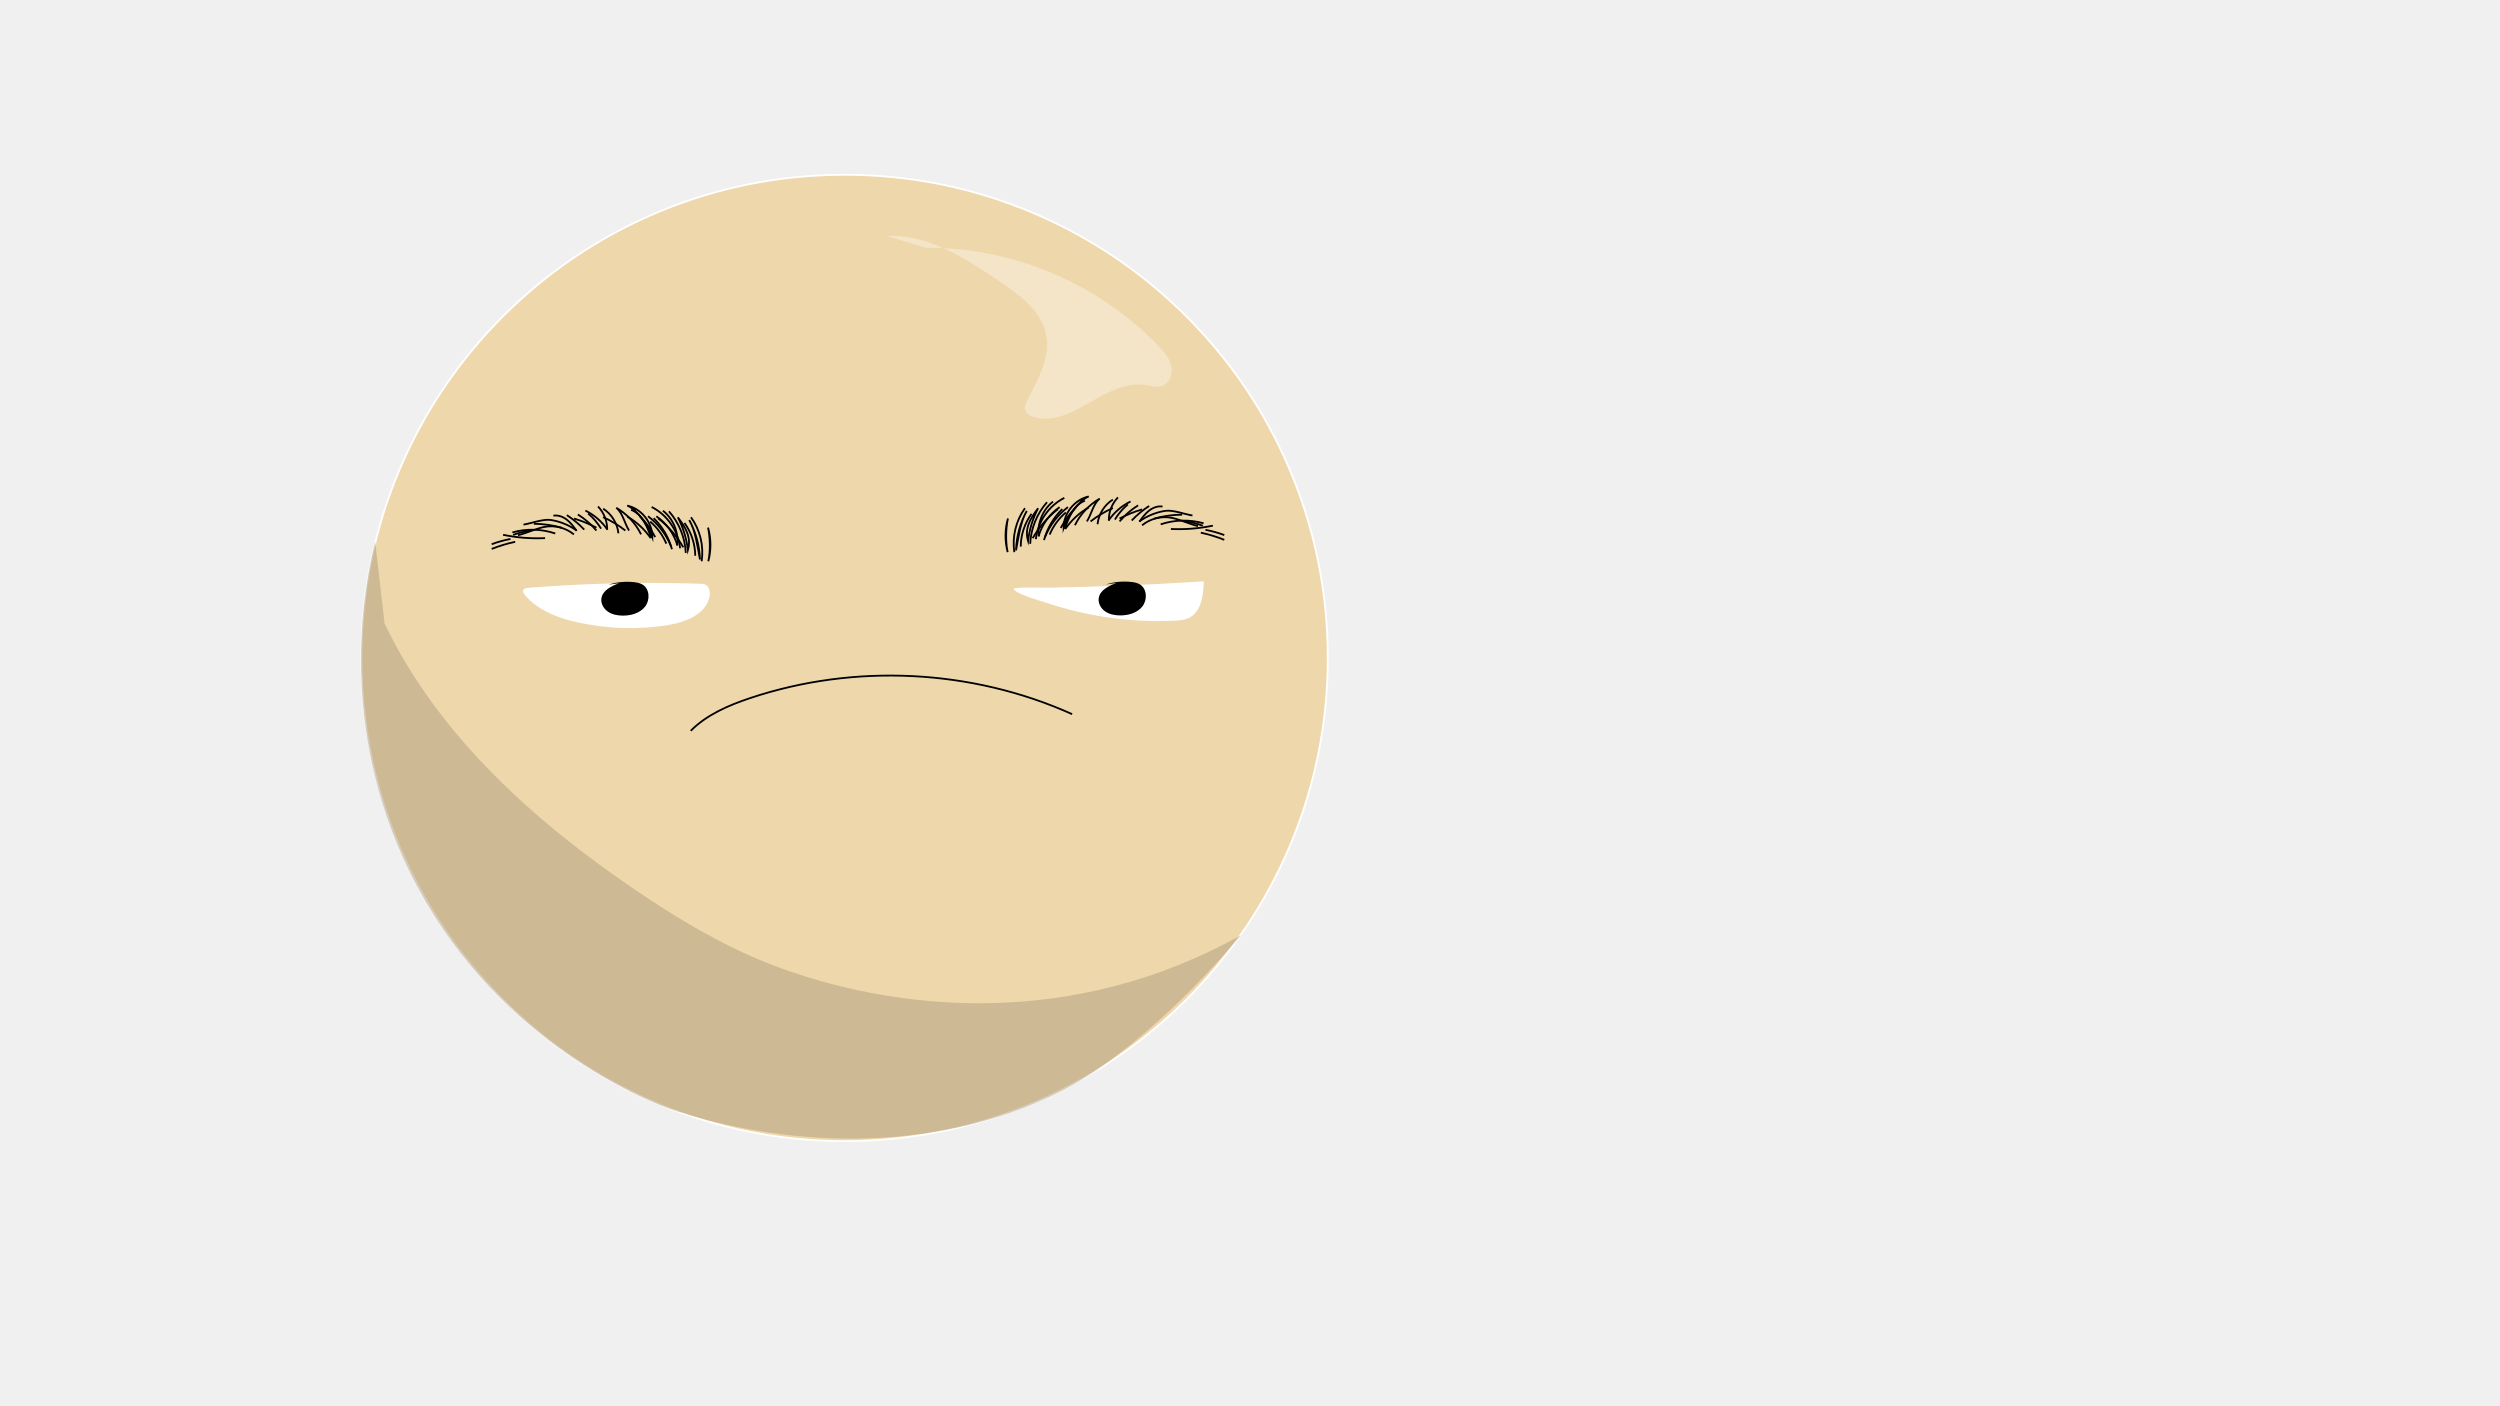
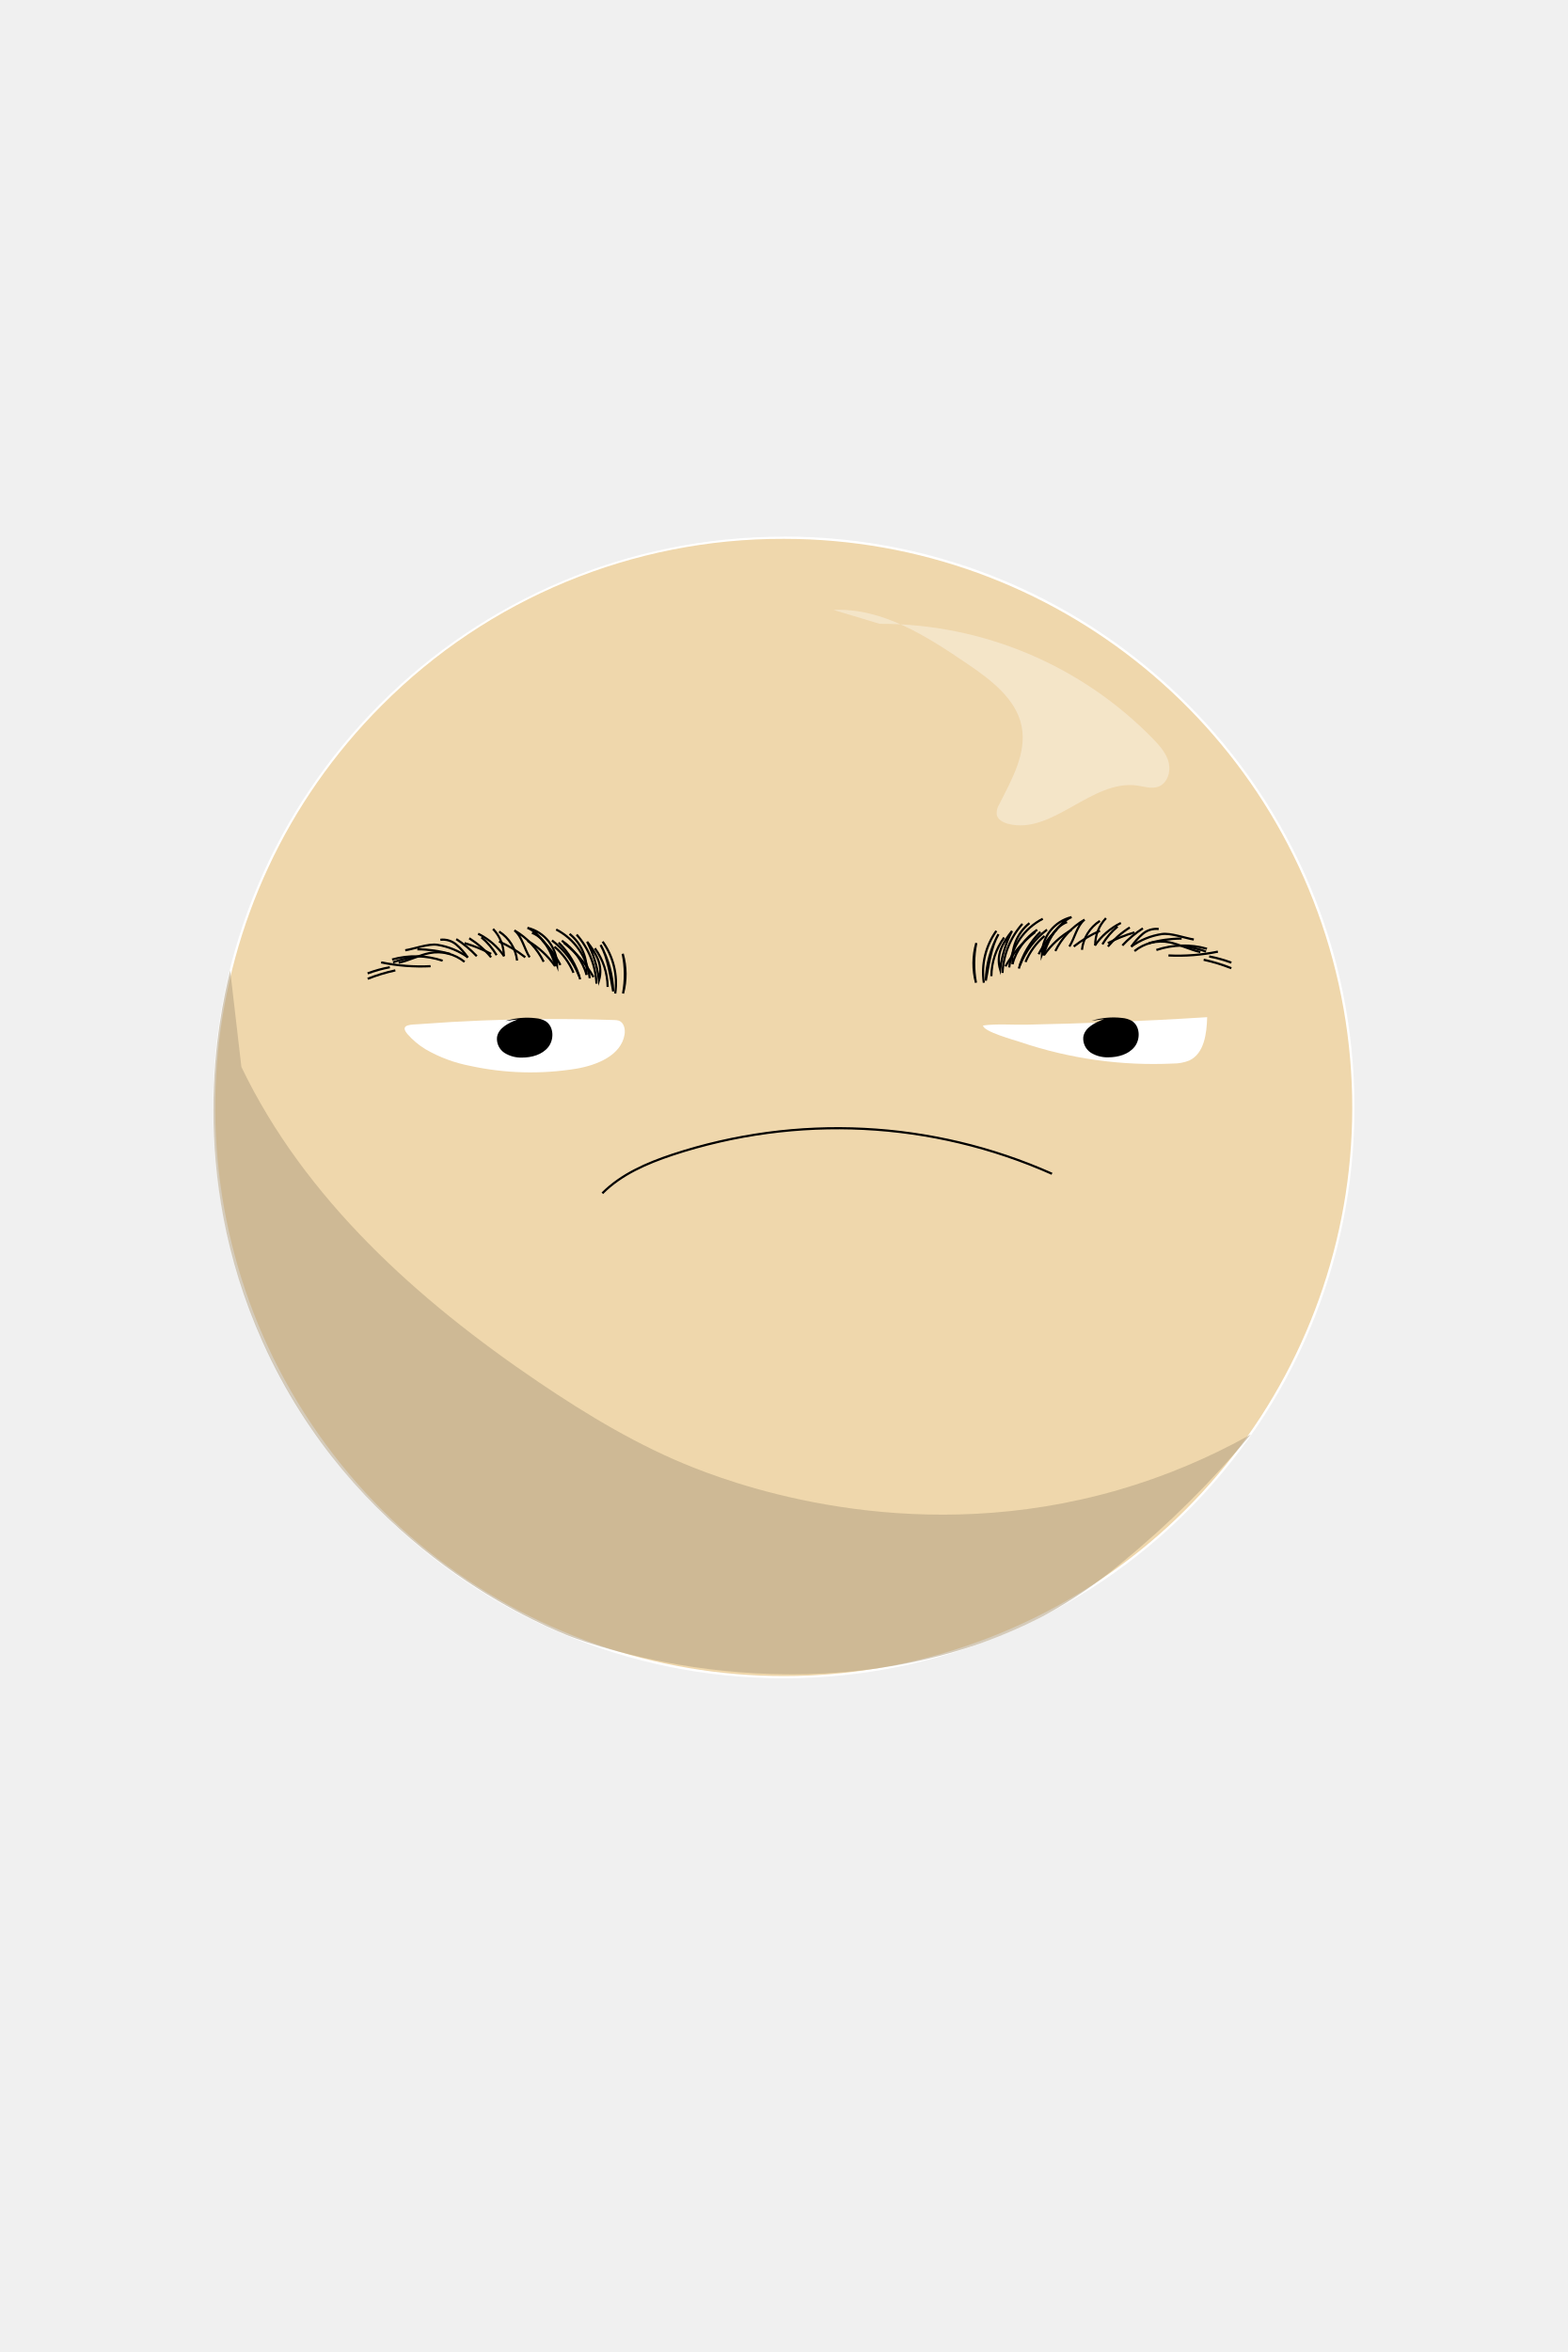
- <svg xmlns="http://www.w3.org/2000/svg" version="1.1" x="0px" y="0px" viewBox="0 0 1366 768" style="enable-background:new 0 0 1366 768;" xml:space="preserve">
-   <style type="text/css">
- 	.st0{fill:#EFD7AC;}
- 	.st1{fill:#FFFFFF;}
- 	.st2{fill:none;stroke:#000000;stroke-miterlimit:10;}
- 	.st3{opacity:0.55;fill:#B3A181;}
- 	.st4{opacity:0.34;fill:#FFFFFF;}
- </style>
-   <g id="Lager_1">
-     <g>
-       <path class="st0" d="M461.5,623.5c-70.52,0-136.81-27.46-186.68-77.32c-49.86-49.86-77.32-116.16-77.32-186.68    c0-70.52,27.46-136.81,77.32-186.68C324.69,122.96,390.98,95.5,461.5,95.5s136.81,27.46,186.68,77.32    c49.86,49.86,77.32,116.16,77.32,186.68c0,70.52-27.46,136.81-77.32,186.68C598.31,596.04,532.02,623.5,461.5,623.5z" />
-       <path class="st1" d="M461.5,96c35.57,0,70.08,6.97,102.57,20.71c31.38,13.27,59.56,32.27,83.76,56.47    c24.2,24.2,43.2,52.38,56.47,83.76C718.03,289.42,725,323.93,725,359.5s-6.97,70.08-20.71,102.57    c-13.27,31.38-32.27,59.56-56.47,83.76c-24.2,24.2-52.38,43.2-83.76,56.47C531.58,616.03,497.07,623,461.5,623    s-70.08-6.97-102.57-20.71c-31.38-13.27-59.56-32.27-83.76-56.47c-24.2-24.2-43.2-52.38-56.47-83.76    C204.97,429.58,198,395.07,198,359.5s6.97-70.08,20.71-102.57c13.27-31.38,32.27-59.56,56.47-83.76    c24.2-24.2,52.38-43.2,83.76-56.47C391.42,102.97,425.93,96,461.5,96 M461.5,95C315.42,95,197,213.42,197,359.5    S315.42,624,461.5,624S726,505.58,726,359.5S607.58,95,461.5,95L461.5,95z" />
-     </g>
-     <g>
-       <path class="st1" d="M383,318.98c0.69,0.02,1.39,0.05,2.04,0.28c2.37,0.83,3.08,3.92,2.68,6.4c-1.56,9.67-12.76,14.23-22.42,15.84    c-16.31,2.71-33.12,2.14-49.28-1.35c-7.14-1.54-14.28-3.83-20.53-7.67c-3.11-1.91-6.03-4.22-8.4-7.01    c-3.98-4.68,2.11-4.32,5.74-4.59c19.11-1.45,38.28-2.23,57.45-2.35C361.18,318.45,372.09,318.61,383,318.98z" />
-     </g>
-     <g>
-       <path class="st1" d="M657.74,317.65c-0.21,7.64-1.37,16.83-8.29,20.07c-2.31,1.08-4.92,1.27-7.46,1.4    c-23.99,1.18-48.19-2.26-70.92-9.98c-2.68-0.91-17.21-4.85-17.18-7.65c6.47-0.86,13.47-0.24,20.01-0.37    c6.78-0.14,13.56-0.31,20.33-0.51c13.55-0.41,27.1-0.96,40.65-1.65C642.49,318.57,650.12,318.13,657.74,317.65z" />
-     </g>
-     <path class="st2" d="M585.82,390.21c-54.83-24.64-118.97-27.83-175.98-8.76c-11.81,3.95-23.64,9.03-32.42,17.86" />
-     <path d="M609.97,318.56c-4.21,1.58-9.09,3.94-9.65,8.41c-0.35,2.79,1.29,5.57,3.61,7.15s5.22,2.11,8.03,2.14   c4.56,0.05,9.43-1.32,12.24-4.91c2.82-3.58,2.55-9.65-1.34-12.02c-1.34-0.82-2.92-1.13-4.48-1.32c-4.72-0.57-9.57-0.12-14.11,1.33" />
-     <path d="M338.24,318.67c-4.21,1.58-9.09,3.94-9.65,8.41c-0.35,2.79,1.29,5.57,3.61,7.15s5.22,2.11,8.03,2.14   c4.56,0.05,9.43-1.33,12.24-4.91c2.82-3.58,2.55-9.65-1.34-12.02c-1.34-0.82-2.92-1.13-4.48-1.32c-4.72-0.57-9.57-0.12-14.11,1.33" />
-     <path class="st3" d="M210.14,340.7c29.28,61.06,81.64,108.1,137.73,146.04c22.75,15.39,46.47,29.63,72.03,39.71   c26.34,10.38,104.93,36.7,196.35,10.36C643.34,529,664.37,518.63,678,511c-24.21,28.85-45.64,47.95-59.71,59.36   c-15.51,12.58-26.63,19.5-36.29,24.64c0,0-14.02,7.46-30,13c-98.23,34.03-191-4-191-4c-18.13-7.43-99.39-43.1-141-136   c-35.18-78.54-20.48-149.87-15-172" />
-     <path class="st4" d="M505.93,135.37c47.21-0.33,94.23,19.5,126.93,53.55c3.04,3.16,6.06,6.63,7.07,10.9   c1.01,4.27-0.72,9.49-4.84,11.01c-3.07,1.13-6.44-0.02-9.68-0.5c-21.14-3.09-39.32,23.03-60.01,17.72   c-2.35-0.6-4.89-1.96-5.34-4.35c-0.3-1.59,0.43-3.17,1.15-4.61c5.78-11.49,12.92-23.74,10.39-36.35   c-2.58-12.85-14.31-21.48-25.16-28.83c-18.78-12.73-39.33-26-62-24.97" />
-   </g>
-   <g id="bryn">
-     <path class="st2" d="M554.23,301.69c-1.27-8.36,0.86-17.18,5.81-24.03" />
-     <path class="st2" d="M557.73,298.66c0.04-6.39,2.14-12.76,5.91-17.92" />
-     <path class="st2" d="M562.9,297.14c0.36-8.33,3.67-16.5,9.2-22.73" />
-     <path class="st2" d="M567.46,293.09c1.82-6.44,5.97-12.2,11.5-15.97" />
-     <path class="st2" d="M573.54,292.08c1.93-4.65,4.99-8.82,8.83-12.07" />
-     <path class="st2" d="M582.11,288.98c3.33-4.78,7.72-8.82,12.76-11.73" />
-     <path class="st2" d="M595.9,284.91c3.73-2.94,7.83-5.4,12.17-7.32" />
-     <path class="st2" d="M611.7,283.34c3.92-2.06,8.04-3.74,12.29-5" />
-     <path class="st2" d="M624.04,287.02c4.45-3.66,10.58-5.19,16.23-4.06c4.56,0.92,9.79,3.45,14.32,4.5" />
-     <path class="st2" d="M658.67,289.5c3.5,0.66,6.94,1.62,10.28,2.87" />
-     <path class="st2" d="M561.02,279.18c-3.62,6.58-5.64,14.02-5.86,21.52C556.38,294.21,557.6,284.84,561.02,279.18z" />
-     <path class="st2" d="M567.22,277.7c-2.9,5.57-4.77,11.67-5.49,17.91C559.75,288.71,562.85,283.39,567.22,277.7z" />
-     <path class="st2" d="M567.6,293c-0.92-7.08,2.15-14.54,7.78-18.93" />
-     <path class="st2" d="M564.25,294.08c3.52-6.1,8.21-11.51,13.74-15.86" />
-     <path class="st2" d="M588.04,277.04c-3.4,3.33-6.25,7.22-8.43,11.45" />
-     <path class="st2" d="M593.88,284.9c2.44-3.76,3.46-9.71,7.01-12.44c-5.82,3.36-10.6,8.49-13.55,14.52" />
-     <path class="st2" d="M599.7,286.43c0.55-5.43,3.72-10.54,8.33-13.45" />
-     <path class="st2" d="M605.68,284.44c3.04-4.44,7.24-8.07,12.07-10.44" />
-     <path class="st2" d="M611.74,284.9c2.9-3.43,6.33-6.4,10.13-8.78" />
-     <path class="st2" d="M618.38,284.4c2.83-3.02,6.04-5.68,9.51-7.93" />
-     <path class="st2" d="M622.49,284.96c4.19-3.03,9.11-5.05,14.22-5.83c4.09-0.63,10.76,1.89,14.85,2.54" />
-     <path class="st2" d="M647.44,284.91c3.33,0.39,6.62,1.19,9.77,2.36" />
-     <path class="st2" d="M639.78,289.04c7.68,0.36,15.41-0.25,22.94-1.82" />
-     <path class="st2" d="M570.45,295.12c1.72-6.42,5.22-12.36,9.99-16.99" />
-     <path class="st2" d="M550.74,283.28c-1.7,5.97-1.76,12.4-0.15,18.4C549.38,296.33,549.55,288.64,550.74,283.28z" />
-     <path class="st2" d="M622.57,285.01c1.56-2.15,3.15-4.33,5.24-5.97c2.09-1.64,4.79-2.7,7.41-2.25" />
-     <path class="st2" d="M605.85,284.36c-0.07-4.63,1.77-9.26,4.99-12.59" />
-     <path class="st2" d="M609.18,283.87c1.87-3.12,4.27-5.92,7.06-8.25" />
-     <path class="st2" d="M581.78,289.05c2.11-6.2,4.9-13.13,11.02-15.47" />
-     <path class="st2" d="M566,294.6c0.98-9.47,7.04-18.27,15.55-22.56" />
-     <path class="st2" d="M570.95,293.59c2.59-6.51,6.99-12.28,12.58-16.5" />
-     <path class="st2" d="M594.89,271.26c-7.75,1.7-13.79,9.25-13.75,17.18C583.11,282.72,589.28,273.55,594.89,271.26z" />
-     <path class="st2" d="M630.61,283.38c4.97-1.41,10.14-2.14,15.31-2.17" />
-     <path class="st2" d="M634.2,286.5c7.52-2.53,15.81-2.73,23.44-0.56" />
-     <path class="st2" d="M656.12,291.05c4.37,0.95,8.67,2.25,12.83,3.91" />
-     <path class="st2" d="M383.38,306.67c1.27-8.36-0.86-17.18-5.81-24.03" />
-     <path class="st2" d="M379.88,303.64c-0.04-6.39-2.14-12.76-5.91-17.92" />
-     <path class="st2" d="M374.71,302.12c-0.36-8.33-3.67-16.5-9.2-22.73" />
-     <path class="st2" d="M370.14,298.08c-1.82-6.44-5.97-12.2-11.5-15.97" />
-     <path class="st2" d="M364.07,297.06c-1.93-4.65-4.99-8.82-8.83-12.07" />
-     <path class="st2" d="M355.49,293.96c-3.33-4.78-7.72-8.82-12.76-11.73" />
-     <path class="st2" d="M341.7,289.9c-3.73-2.94-7.83-5.4-12.17-7.32" />
-     <path class="st2" d="M325.9,288.33c-3.92-2.06-8.04-3.74-12.29-5" />
-     <path class="st2" d="M313.56,292c-4.45-3.66-10.58-5.19-16.23-4.06c-4.56,0.92-9.79,3.45-14.32,4.5" />
-     <path class="st2" d="M278.93,294.49c-3.5,0.66-6.94,1.62-10.28,2.87" />
-     <path class="st2" d="M376.59,284.17c3.62,6.58,5.64,14.02,5.86,21.52C381.22,299.2,380.01,289.82,376.59,284.17z" />
-     <path class="st2" d="M370.38,282.68c2.9,5.57,4.77,11.67,5.49,17.91C377.85,293.69,374.75,288.37,370.38,282.68z" />
-     <path class="st2" d="M370,297.98c0.92-7.08-2.15-14.54-7.78-18.93" />
-     <path class="st2" d="M373.36,299.07c-3.52-6.1-8.21-11.51-13.74-15.86" />
-     <path class="st2" d="M349.56,282.02c3.4,3.33,6.25,7.22,8.43,11.45" />
-     <path class="st2" d="M343.73,289.89c-2.44-3.76-3.46-9.71-7.01-12.44c5.82,3.36,10.6,8.49,13.55,14.52" />
-     <path class="st2" d="M337.9,291.41c-0.55-5.43-3.72-10.54-8.33-13.45" />
-     <path class="st2" d="M331.92,289.42c-3.04-4.44-7.24-8.07-12.07-10.44" />
-     <path class="st2" d="M325.87,289.89c-2.9-3.43-6.33-6.4-10.13-8.78" />
-     <path class="st2" d="M319.22,289.39c-2.83-3.02-6.04-5.68-9.51-7.93" />
-     <path class="st2" d="M315.12,289.94c-4.19-3.03-9.11-5.05-14.22-5.83c-4.09-0.63-10.76,1.89-14.85,2.54" />
-     <path class="st2" d="M290.16,289.9c-3.33,0.39-6.62,1.19-9.77,2.36" />
-     <path class="st2" d="M297.82,294.03c-7.68,0.36-15.41-0.25-22.94-1.82" />
-     <path class="st2" d="M367.15,300.1c-1.72-6.42-5.22-12.36-9.99-16.99" />
-     <path class="st2" d="M386.87,288.27c1.7,5.97,1.76,12.4,0.15,18.4C388.23,301.31,388.05,293.63,386.87,288.27z" />
-     <path class="st2" d="M315.03,289.99c-1.56-2.15-3.15-4.33-5.24-5.97c-2.09-1.64-4.79-2.7-7.41-2.25" />
-     <path class="st2" d="M331.75,289.34c0.07-4.63-1.77-9.26-4.99-12.59" />
-     <path class="st2" d="M328.42,288.86c-1.87-3.12-4.27-5.92-7.06-8.25" />
-     <path class="st2" d="M355.82,294.03c-2.11-6.2-4.9-13.13-11.02-15.47" />
-     <path class="st2" d="M371.61,299.58c-0.98-9.47-7.04-18.27-15.55-22.56" />
-     <path class="st2" d="M366.66,298.58c-2.59-6.51-6.99-12.28-12.58-16.5" />
-     <path class="st2" d="M342.71,276.25c7.75,1.7,13.79,9.25,13.75,17.18C354.5,287.71,348.32,278.53,342.71,276.25z" />
-     <path class="st2" d="M307,288.37c-4.97-1.41-10.14-2.14-15.31-2.17" />
-     <path class="st2" d="M303.4,291.49c-7.52-2.53-15.81-2.73-23.44-0.56" />
-     <path class="st2" d="M281.49,296.03c-4.37,0.95-8.67,2.25-12.83,3.91" />
+ <svg xmlns="http://www.w3.org/2000/svg" viewBox="0 0 412 618.07">
+   <defs>
+     <style>.cls-1{fill:#efd7ac;}.cls-2,.cls-5{fill:#fff;}.cls-3{fill:none;stroke:#000;stroke-miterlimit:10;stroke-width:0.57px;}.cls-4{fill:#b3a181;opacity:0.55;}.cls-5{opacity:0.34;}</style>
+   </defs>
+   <g id="Layer_2" data-name="Layer 2">
+     <circle class="cls-1" cx="206" cy="291.03" r="149.72" />
+     <path class="cls-2" d="M206,141.6a149.42,149.42,0,1,1-105.67,43.77A148.45,148.45,0,0,1,206,141.6m0-.57A150,150,0,1,0,356,291,150,150,0,0,0,206,141Z" />
+     <path class="cls-2" d="M161.48,268.05a4.11,4.11,0,0,1,1.16.16c1.35.47,1.75,2.22,1.52,3.63-.88,5.49-7.23,8.07-12.71,9a74.67,74.67,0,0,1-27.95-.76,37.27,37.27,0,0,1-11.65-4.35,20,20,0,0,1-4.76-4c-2.26-2.65,1.19-2.45,3.25-2.61q16.26-1.23,32.58-1.33Q152.21,267.75,161.48,268.05Z" />
+     <path class="cls-2" d="M317.29,267.3c-.12,4.34-.78,9.55-4.7,11.38a11.06,11.06,0,0,1-4.24.8,109,109,0,0,1-40.22-5.66c-1.52-.52-9.76-2.75-9.74-4.34,3.66-.49,7.63-.14,11.34-.21s7.69-.17,11.53-.29q11.53-.35,23.05-.94Q310.8,267.71,317.29,267.3Z" />
+     <path class="cls-3" d="M276.5,308.45a138.72,138.72,0,0,0-99.79-5c-6.7,2.24-13.41,5.12-18.39,10.13" />
+     <path d="M290.2,267.81c-2.39.9-5.16,2.24-5.48,4.77a4.46,4.46,0,0,0,2,4.06,8.29,8.29,0,0,0,4.55,1.21c2.59,0,5.35-.75,6.95-2.78s1.45-5.47-.76-6.82a6.39,6.39,0,0,0-2.54-.75,19.17,19.17,0,0,0-8,.75" />
+     <path d="M136.1,267.88c-2.39.89-5.16,2.24-5.48,4.77a4.43,4.43,0,0,0,2,4.05,8.21,8.21,0,0,0,4.55,1.22c2.59,0,5.35-.75,6.95-2.78s1.45-5.48-.76-6.82a6.24,6.24,0,0,0-2.54-.75,18.85,18.85,0,0,0-8,.75" />
+     <path class="cls-4" d="M63.45,280.37c16.61,34.63,46.3,61.31,78.11,82.82,12.91,8.73,26.35,16.81,40.85,22.52,14.94,5.89,59.5,20.81,111.35,5.88a165.5,165.5,0,0,0,35-14.64,249.72,249.72,0,0,1-33.87,33.67,124.71,124.71,0,0,1-20.57,14,135.88,135.88,0,0,1-17,7.37C201.61,451.26,149,429.69,149,429.69c-10.29-4.21-56.37-24.44-80-77.12-20-44.54-11.61-85-8.5-97.55" />
+     <path class="cls-5" d="M231.2,163.93a100.11,100.11,0,0,1,72,30.37c1.73,1.79,3.44,3.76,4,6.18s-.41,5.38-2.74,6.24c-1.74.64-3.65,0-5.49-.28-12-1.75-22.3,13.06-34,10.05-1.34-.35-2.78-1.12-3-2.47a4.28,4.28,0,0,1,.65-2.62c3.28-6.51,7.33-13.46,5.89-20.61s-8.11-12.18-14.26-16.35c-10.65-7.23-22.31-14.75-35.16-14.16" />
+     <path class="cls-3" d="M258.59,258.25a18.68,18.68,0,0,1,3.29-13.63" />
+     <path class="cls-3" d="M260.57,256.53a17.53,17.53,0,0,1,3.35-10.16" />
+     <path class="cls-3" d="M263.5,255.67a21,21,0,0,1,5.22-12.89" />
+     <path class="cls-3" d="M266.09,253.38a16.51,16.51,0,0,1,6.52-9.06" />
+     <path class="cls-3" d="M269.54,252.8a18,18,0,0,1,5-6.84" />
+     <path class="cls-3" d="M274.4,251a22.76,22.76,0,0,1,7.23-6.65" />
+     <path class="cls-3" d="M282.22,248.73a32.69,32.69,0,0,1,6.9-4.15" />
+     <path class="cls-3" d="M291.18,247.85a39.05,39.05,0,0,1,7-2.84" />
+     <path class="cls-3" d="M298.18,249.93a11.18,11.18,0,0,1,9.2-2.3c2.59.52,5.55,2,8.12,2.55" />
+     <path class="cls-3" d="M317.82,251.34a34.8,34.8,0,0,1,5.83,1.63" />
+     <path class="cls-3" d="M262.44,245.49a26.92,26.92,0,0,0-3.33,12.2C259.81,254,260.5,248.69,262.44,245.49Z" />
+     <path class="cls-3" d="M266,244.64a29.28,29.28,0,0,0-3.12,10.16C261.72,250.89,263.48,247.87,266,244.64Z" />
+     <path class="cls-3" d="M266.17,253.32a11.94,11.94,0,0,1,4.41-10.73" />
+     <path class="cls-3" d="M264.27,253.94a31.41,31.41,0,0,1,7.79-9" />
+     <path class="cls-3" d="M277.76,244.27a25.17,25.17,0,0,0-4.78,6.49" />
+     <path class="cls-3" d="M281.07,248.73c1.39-2.13,2-5.51,4-7.06a19.54,19.54,0,0,0-7.69,8.24" />
+     <path class="cls-3" d="M284.38,249.6A10.39,10.39,0,0,1,289.1,242" />
+     <path class="cls-3" d="M287.77,248.47a18,18,0,0,1,6.84-5.93" />
+     <path class="cls-3" d="M291.2,248.73a24.67,24.67,0,0,1,5.75-5" />
+     <path class="cls-3" d="M295,248.45a29,29,0,0,1,5.39-4.5" />
+     <path class="cls-3" d="M297.3,248.76a18.51,18.51,0,0,1,8.06-3.3c2.32-.36,6.1,1.07,8.42,1.43" />
+     <path class="cls-3" d="M311.45,248.73a24.61,24.61,0,0,1,5.54,1.34" />
+     <path class="cls-3" d="M307.11,251.08a52,52,0,0,0,13-1" />
+     <path class="cls-3" d="M267.79,254.52a21.1,21.1,0,0,1,5.67-9.63" />
+     <path class="cls-3" d="M256.61,247.81a19.64,19.64,0,0,0-.09,10.43A26.73,26.73,0,0,1,256.61,247.81Z" />
+     <path class="cls-3" d="M297.35,248.79a16,16,0,0,1,3-3.38,5.52,5.52,0,0,1,4.2-1.28" />
+     <path class="cls-3" d="M287.86,248.42a10.16,10.16,0,0,1,2.84-7.14" />
+     <path class="cls-3" d="M289.75,248.15a18.34,18.34,0,0,1,4-4.68" />
+     <path class="cls-3" d="M274.21,251.08c1.2-3.52,2.78-7.45,6.25-8.77" />
+     <path class="cls-3" d="M265.26,254.23a16.49,16.49,0,0,1,8.82-12.79" />
+     <path class="cls-3" d="M268.07,253.66a22,22,0,0,1,7.13-9.36" />
+     <path class="cls-3" d="M281.65,241a10.23,10.23,0,0,0-7.8,9.74C275,247.49,278.47,242.29,281.65,241Z" />
+     <path class="cls-3" d="M301.9,247.87a32.67,32.67,0,0,1,8.68-1.23" />
+     <path class="cls-3" d="M303.94,249.64a22.59,22.59,0,0,1,13.3-.32" />
+     <path class="cls-3" d="M316.37,252.21a45.88,45.88,0,0,1,7.27,2.22" />
+     <path class="cls-3" d="M161.7,261.08a18.72,18.72,0,0,0-3.3-13.63" />
+     <path class="cls-3" d="M159.71,259.36a17.54,17.54,0,0,0-3.35-10.17" />
+     <path class="cls-3" d="M156.78,258.49a21,21,0,0,0-5.22-12.89" />
+     <path class="cls-3" d="M154.19,256.2a16.44,16.44,0,0,0-6.52-9" />
+     <path class="cls-3" d="M150.74,255.63a18,18,0,0,0-5-6.85" />
+     <path class="cls-3" d="M145.88,253.87a22.8,22.8,0,0,0-7.23-6.66" />
+     <path class="cls-3" d="M138.06,251.56a32.44,32.44,0,0,0-6.9-4.15" />
+     <path class="cls-3" d="M129.1,250.67a38,38,0,0,0-7-2.83" />
+     <path class="cls-3" d="M122.1,252.76a11.22,11.22,0,0,0-9.2-2.31c-2.59.52-5.55,2-8.12,2.55" />
+     <path class="cls-3" d="M102.46,254.17a35,35,0,0,0-5.83,1.62" />
+     <path class="cls-3" d="M157.85,248.31a27,27,0,0,1,3.32,12.21C160.47,256.84,159.78,251.52,157.85,248.31Z" />
+     <path class="cls-3" d="M154.32,247.47a29.28,29.28,0,0,1,3.12,10.16C158.56,253.71,156.8,250.7,154.32,247.47Z" />
+     <path class="cls-3" d="M154.11,256.15a12,12,0,0,0-4.41-10.74" />
+     <path class="cls-3" d="M156,256.76a31.37,31.37,0,0,0-7.79-9" />
+     <path class="cls-3" d="M142.52,247.1a25.17,25.17,0,0,1,4.78,6.49" />
+     <path class="cls-3" d="M139.21,251.56c-1.38-2.13-2-5.51-4-7.06a19.42,19.42,0,0,1,7.69,8.24" />
+     <path class="cls-3" d="M135.91,252.42a10.41,10.41,0,0,0-4.73-7.62" />
+     <path class="cls-3" d="M132.52,251.29a18.05,18.05,0,0,0-6.85-5.92" />
+     <path class="cls-3" d="M129.08,251.56a24.44,24.44,0,0,0-5.75-5" />
+     <path class="cls-3" d="M125.31,251.27a28.64,28.64,0,0,0-5.39-4.49" />
+     <path class="cls-3" d="M123,251.59a18.74,18.74,0,0,0-8.07-3.31c-2.32-.35-6.1,1.07-8.42,1.44" />
+     <path class="cls-3" d="M108.83,251.56a23.38,23.38,0,0,0-5.53,1.34" />
+     <path class="cls-3" d="M113.18,253.9a51.65,51.65,0,0,1-13-1" />
+     <path class="cls-3" d="M152.49,257.35a21.08,21.08,0,0,0-5.66-9.64" />
+     <path class="cls-3" d="M163.67,250.64a19.64,19.64,0,0,1,.09,10.43A26.73,26.73,0,0,0,163.67,250.64Z" />
+     <path class="cls-3" d="M122.94,251.62a16.37,16.37,0,0,0-3-3.39,5.45,5.45,0,0,0-4.2-1.27" />
+     <path class="cls-3" d="M132.42,251.25a10.14,10.14,0,0,0-2.83-7.14" />
+     <path class="cls-3" d="M130.53,251a18.34,18.34,0,0,0-4-4.68" />
+     <path class="cls-3" d="M146.07,253.91c-1.2-3.52-2.78-7.45-6.25-8.78" />
+     <path class="cls-3" d="M155,257.06a16.49,16.49,0,0,0-8.82-12.8" />
+     <path class="cls-3" d="M152.21,256.48a21.86,21.86,0,0,0-7.13-9.35" />
+     <path class="cls-3" d="M138.64,243.82a10.23,10.23,0,0,1,7.79,9.75C145.32,250.32,141.82,245.12,138.64,243.82Z" />
+     <path class="cls-3" d="M118.38,250.7a32.68,32.68,0,0,0-8.68-1.24" />
+     <path class="cls-3" d="M116.34,252.46a22.64,22.64,0,0,0-13.29-.31" />
+     <path class="cls-3" d="M103.91,255a47.24,47.24,0,0,0-7.27,2.21" />
  </g>
</svg>
